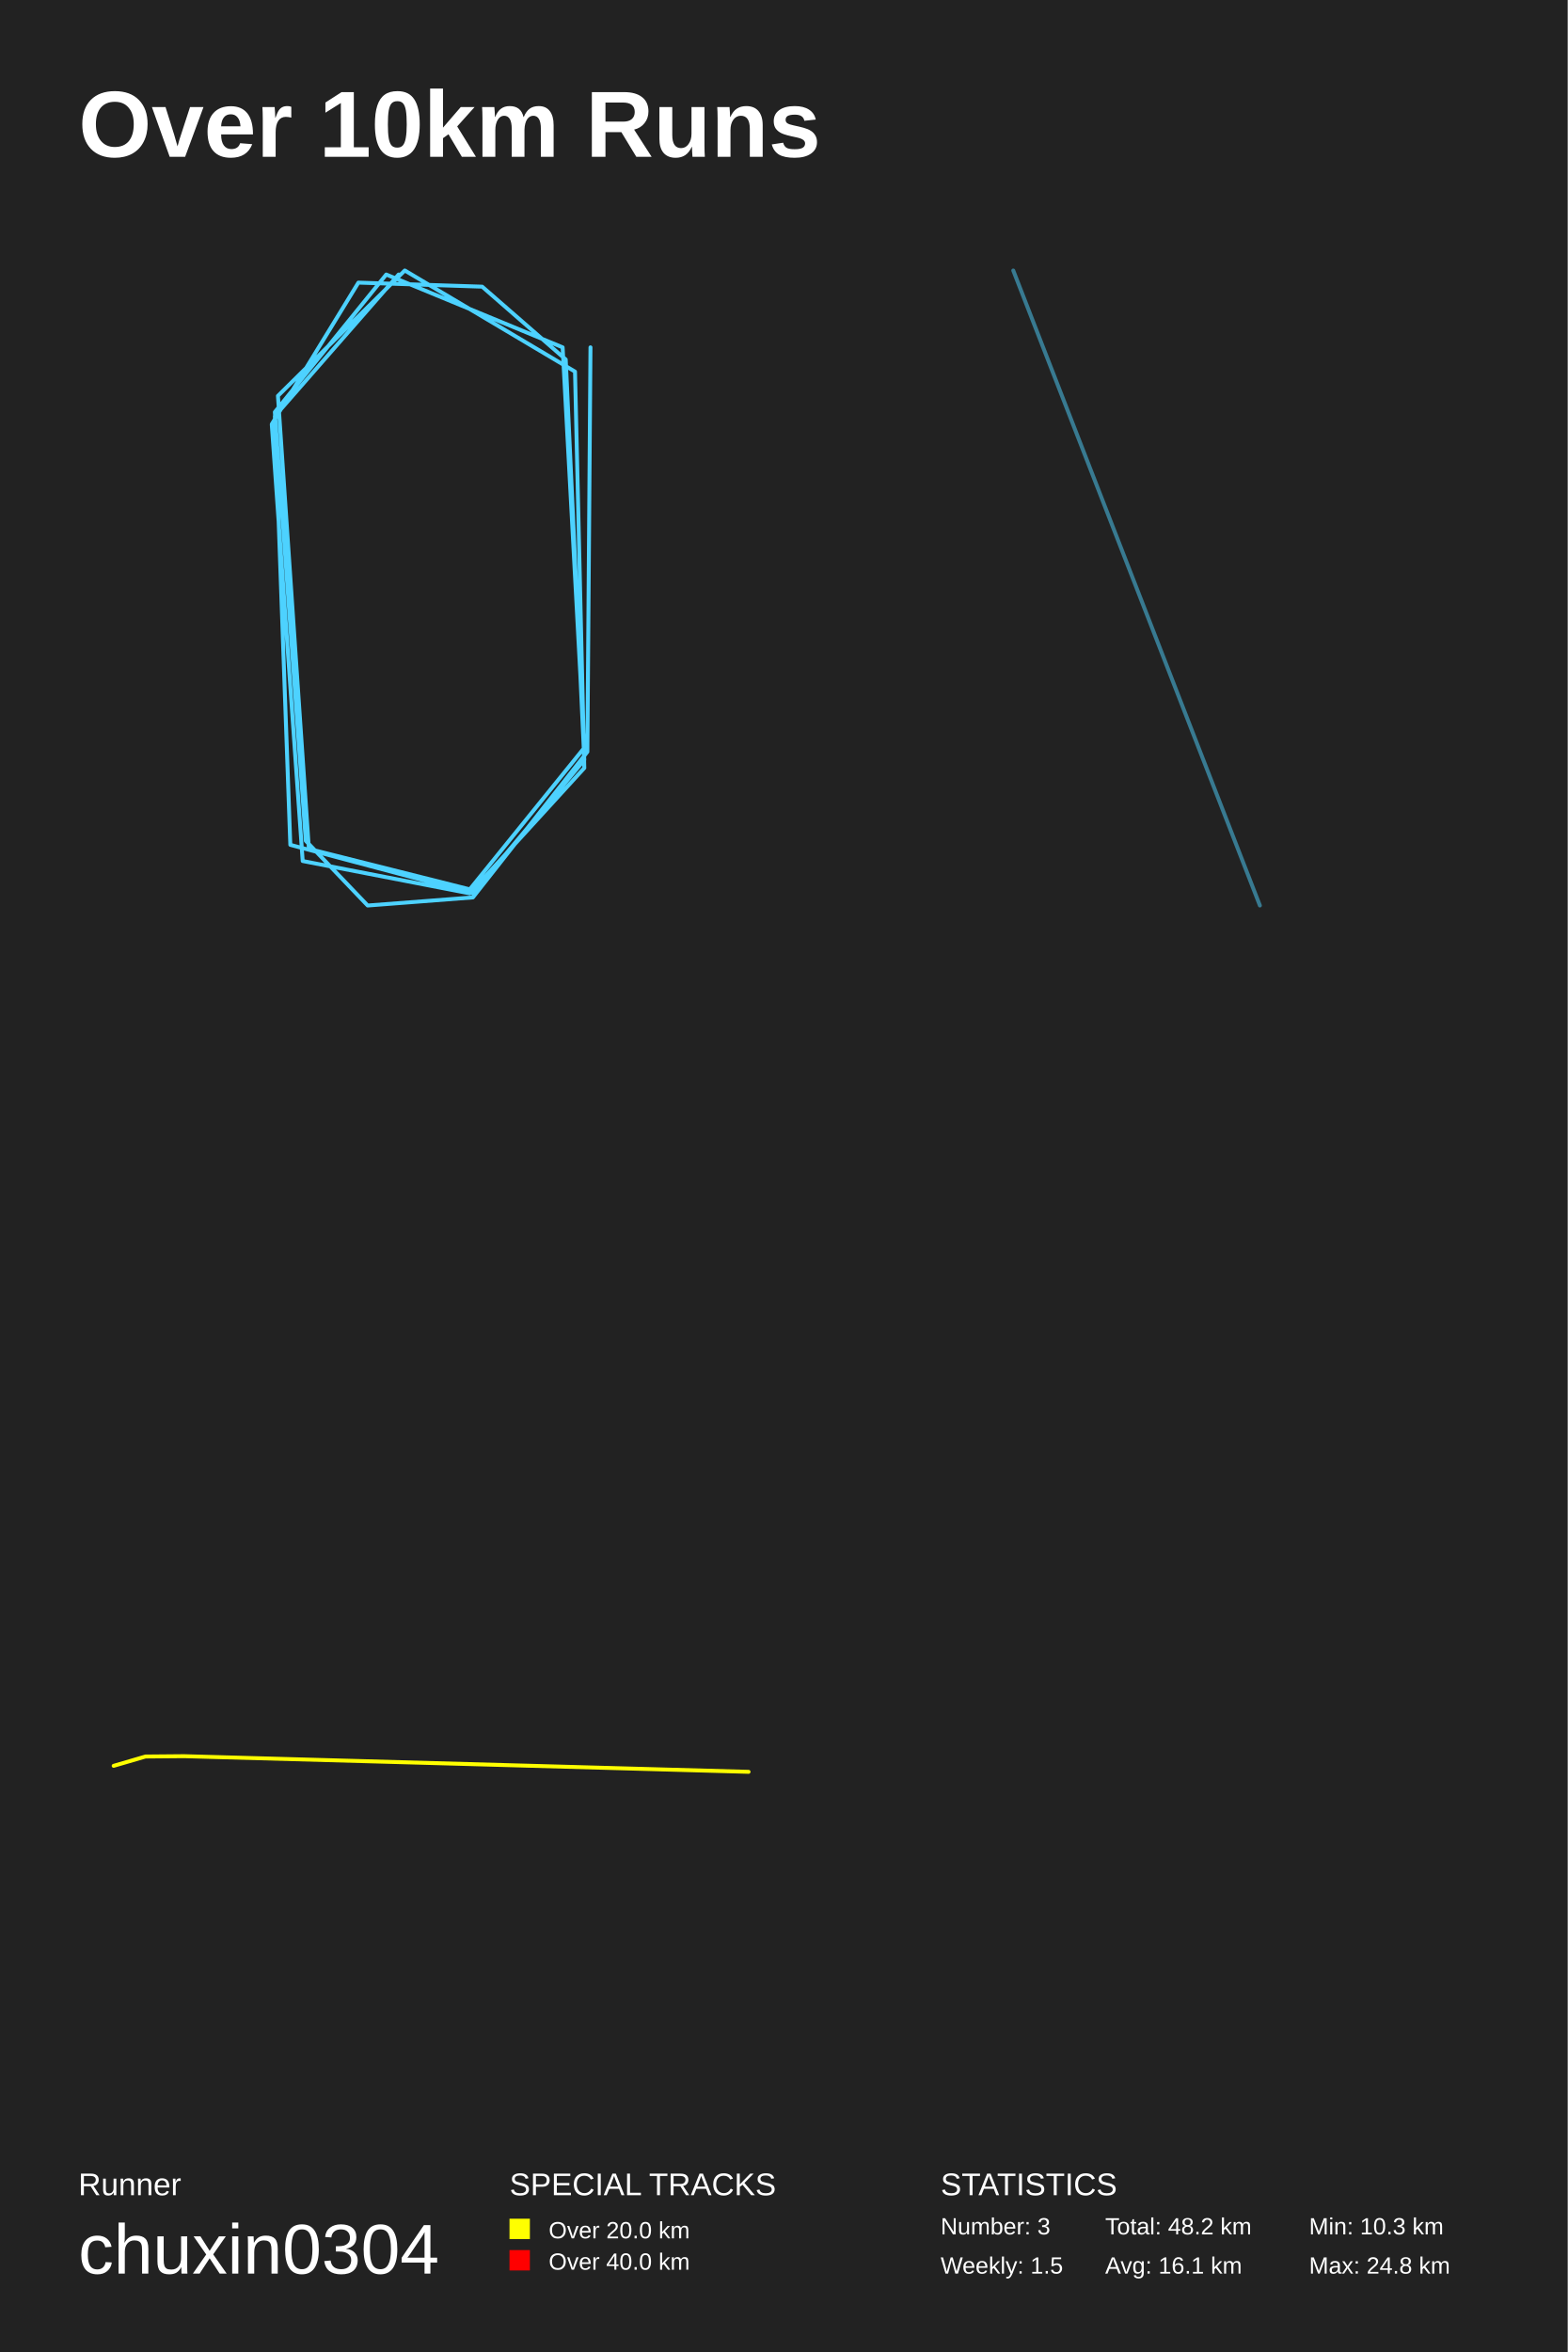
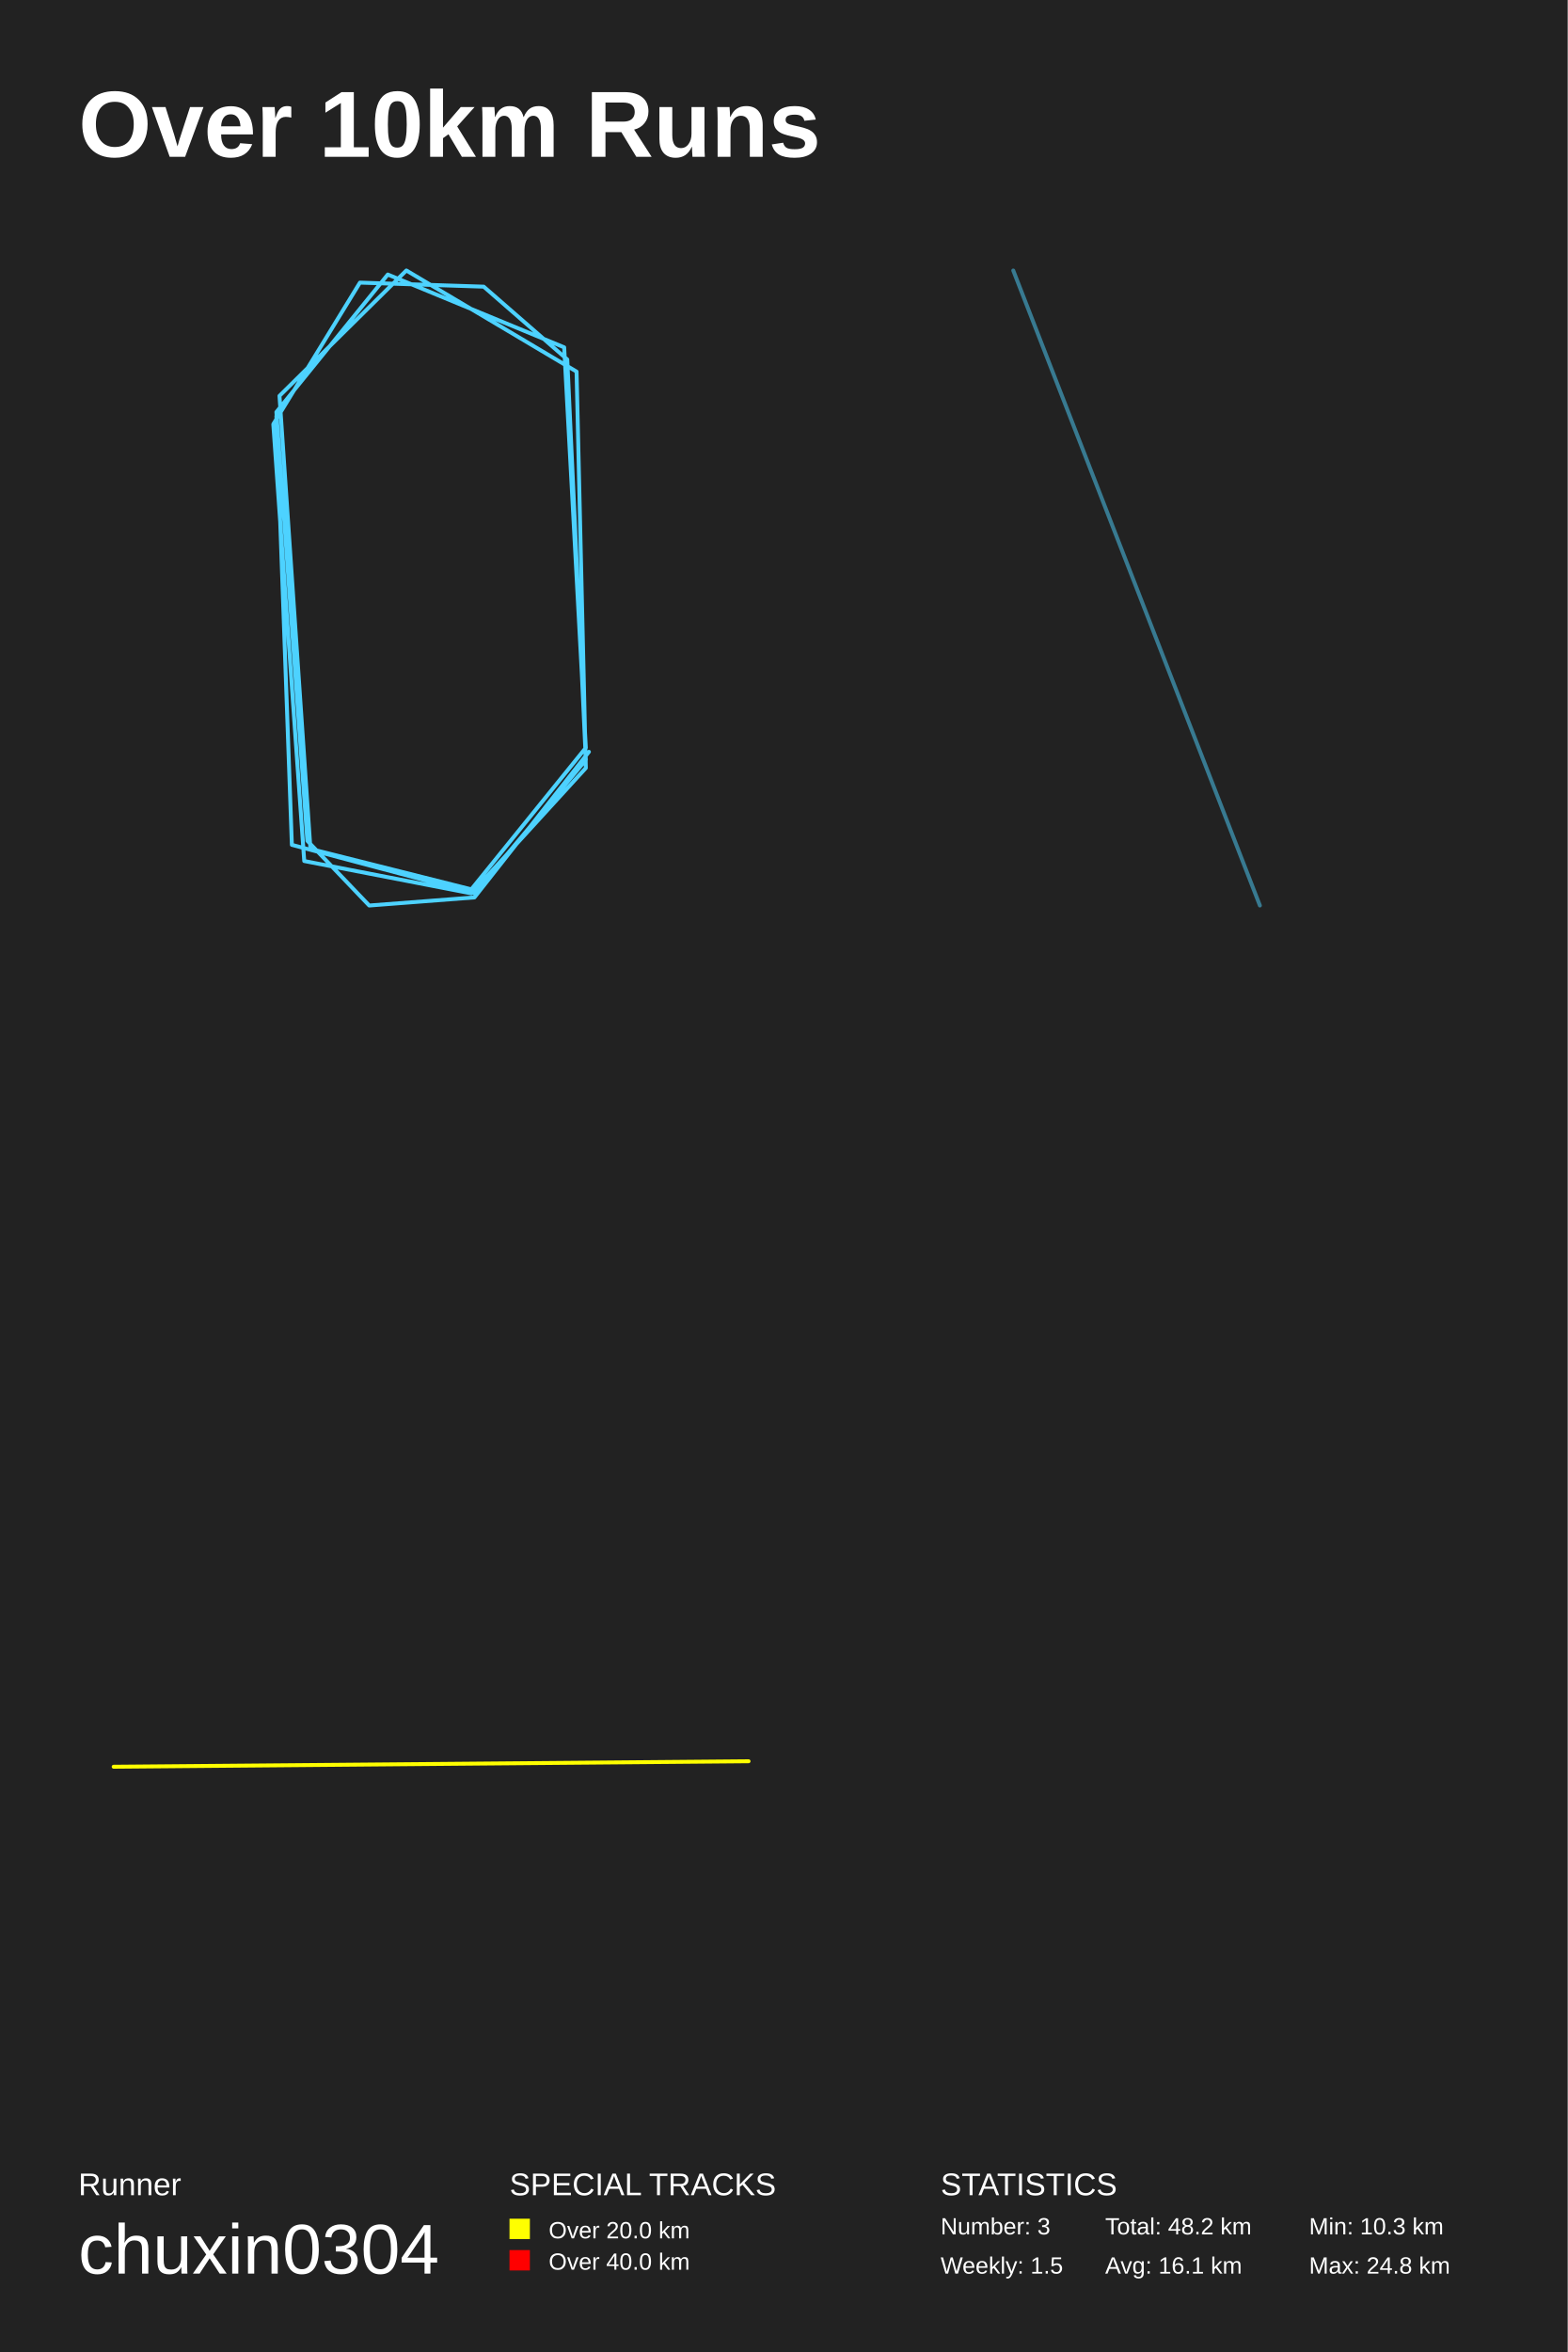
<svg xmlns="http://www.w3.org/2000/svg" baseProfile="full" height="300mm" version="1.1" viewBox="0,0,200,300" width="200mm">
  <defs />
  <rect fill="#222222" height="300" width="200" x="0" y="0" />
  <text fill="#FFFFFF" style="font-size:12px; font-family:Arial; font-weight:bold;" x="10" y="20">Over 10km Runs</text>
  <text fill="#FFFFFF" style="font-size:4px; font-family:Arial" x="10" y="280">Runner</text>
  <text fill="#FFFFFF" style="font-size:9px; font-family:Arial" x="10" y="290">chuxin0304</text>
  <text fill="#FFFFFF" style="font-size:4px; font-family:Arial" x="65" y="280">SPECIAL TRACKS</text>
  <rect fill="yellow" height="2.6" width="2.6" x="65" y="283" />
  <text fill="#FFFFFF" style="font-size:3px; font-family:Arial" x="70" y="285.5">Over 20.0 km</text>
  <rect fill="red" height="2.6" width="2.6" x="65" y="287" />
  <text fill="#FFFFFF" style="font-size:3px; font-family:Arial" x="70" y="289.5">Over 40.0 km</text>
  <text fill="#FFFFFF" style="font-size:4px; font-family:Arial" x="120" y="280">STATISTICS</text>
  <text fill="#FFFFFF" style="font-size:3px; font-family:Arial" x="120" y="285">Number: 3</text>
  <text fill="#FFFFFF" style="font-size:3px; font-family:Arial" x="120" y="290">Weekly: 1.5</text>
  <text fill="#FFFFFF" style="font-size:3px; font-family:Arial" x="141" y="285">Total: 48.2 km</text>
  <text fill="#FFFFFF" style="font-size:3px; font-family:Arial" x="141" y="290">Avg: 16.1 km</text>
  <text fill="#FFFFFF" style="font-size:3px; font-family:Arial" x="167" y="285">Min: 10.3 km</text>
  <text fill="#FFFFFF" style="font-size:3px; font-family:Arial" x="167" y="290">Max: 24.8 km</text>
-   <polyline fill="none" opacity="1" points="50.855,35.016 35.064,53.073 37.038,107.761 60.33,113.952 74.542,96.927 72.173,45.85 61.514,36.564 45.723,36.048 34.669,54.105 38.617,109.825 59.935,113.952 74.542,97.959 73.357,47.398 51.644,34.5 35.458,50.494 39.406,108.277 59.935,113.436 74.542,95.379 71.778,44.303 49.276,35.016 35.064,52.557 39.011,107.245 46.907,115.5 60.33,114.468 74.936,95.895 75.331,44.303" stroke="#4DD2FF" stroke-dasharray="none" stroke-linecap="round" stroke-linejoin="round" stroke-width="0.5" />
-   <polyline fill="none" opacity="0.5" points="129.268,34.5 160.732,115.5 129.268,34.5 160.732,115.5 129.268,34.5 160.732,115.5 129.268,34.5 160.732,115.5 129.268,34.5 160.732,115.5 129.268,34.5 160.732,115.5 129.268,34.5 160.732,115.5 129.268,34.5 160.732,115.5 129.268,34.5 160.732,115.5 129.268,34.5 160.732,115.5 129.268,34.5 160.732,115.5 129.268,34.5 160.732,115.5 129.268,34.5 160.732,115.5 129.268,34.5 160.732,115.5 129.268,34.5 160.732,115.5 129.268,34.5 160.732,115.5 129.268,34.5 160.732,115.5 129.268,34.5 160.732,115.5 129.268,34.5 160.732,115.5 129.268,34.5 160.732,115.5 129.268,34.5 160.732,115.5 129.268,34.5 160.732,115.5 129.268,34.5 160.732,115.5 129.268,34.5 160.732,115.5 129.268,34.5 160.732,115.5 129.268,34.5 160.732,115.5 129.268,34.5 160.732,115.5 129.268,34.5 160.732,115.5 129.268,34.5 160.732,115.5 129.268,34.5 160.732,115.5 129.268,34.5 160.732,115.5 129.268,34.5 160.732,115.5 129.268,34.5 160.732,115.5 129.268,34.5 160.732,115.5 129.268,34.5 160.732,115.5 129.268,34.5 160.732,115.5 129.268,34.5 160.732,115.5 129.268,34.5 160.732,115.5 129.268,34.5 160.732,115.5 129.268,34.5 160.732,115.5 129.268,34.5 160.732,115.5 129.268,34.5 160.732,115.5" stroke="#4DD2FF" stroke-dasharray="1,0.5" stroke-linecap="round" stroke-linejoin="round" stroke-width="0.5" />
-   <polyline fill="none" opacity="1" points="95.5,225.998 23.468,224.002 18.561,224.045 14.5,225.234" stroke="yellow" stroke-dasharray="none" stroke-linecap="round" stroke-linejoin="round" stroke-width="0.5" />
+   <polyline fill="none" opacity="1" points="35.261,53.073 37.235,107.761 60.527,113.952 74.739,96.927 72.37,45.85 61.711,36.564 45.92,36.048 34.866,54.105 38.814,109.825 60.132,113.952 74.739,97.959 73.555,47.398 51.842,34.5 35.656,50.494 39.604,108.277 60.132,113.436 74.739,95.379 71.975,44.303 49.473,35.016 35.261,52.557 39.209,107.245 47.104,115.5 60.527,114.468 75.134,95.895" stroke="#4DD2FF" stroke-dasharray="none" stroke-linecap="round" stroke-linejoin="round" stroke-width="0.5" />
+   <polyline fill="none" opacity="0.5" points="160.732,115.5 129.268,34.5 160.732,115.5 129.268,34.5 160.732,115.5 129.268,34.5 160.732,115.5 129.268,34.5 160.732,115.5 129.268,34.5 160.732,115.5 129.268,34.5 160.732,115.5 129.268,34.5 160.732,115.5 129.268,34.5 160.732,115.5 129.268,34.5 160.732,115.5 129.268,34.5 160.732,115.5 129.268,34.5 160.732,115.5 129.268,34.5 160.732,115.5 129.268,34.5 160.732,115.5 129.268,34.5 160.732,115.5 129.268,34.5 160.732,115.5 129.268,34.5 160.732,115.5 129.268,34.5 160.732,115.5 129.268,34.5 160.732,115.5 129.268,34.5 160.732,115.5 129.268,34.5 160.732,115.5 129.268,34.5 160.732,115.5 129.268,34.5 160.732,115.5 129.268,34.5 160.732,115.5 129.268,34.5 160.732,115.5 129.268,34.5 160.732,115.5 129.268,34.5 160.732,115.5 129.268,34.5 160.732,115.5 129.268,34.5 160.732,115.5 129.268,34.5 160.732,115.5 129.268,34.5 160.732,115.5 129.268,34.5 160.732,115.5 129.268,34.5 160.732,115.5 129.268,34.5 160.732,115.5 129.268,34.5 160.732,115.5 129.268,34.5 160.732,115.5 129.268,34.5 160.732,115.5 129.268,34.5 160.732,115.5 129.268,34.5 160.732,115.5 129.268,34.5 160.732,115.5 129.268,34.5 160.732,115.5 129.268,34.5" stroke="#4DD2FF" stroke-dasharray="1,0.5" stroke-linecap="round" stroke-linejoin="round" stroke-width="0.5" />
+   <polyline fill="none" opacity="1" points="95.5,224.65 14.5,225.35" stroke="yellow" stroke-dasharray="none" stroke-linecap="round" stroke-linejoin="round" stroke-width="0.5" />
</svg>
